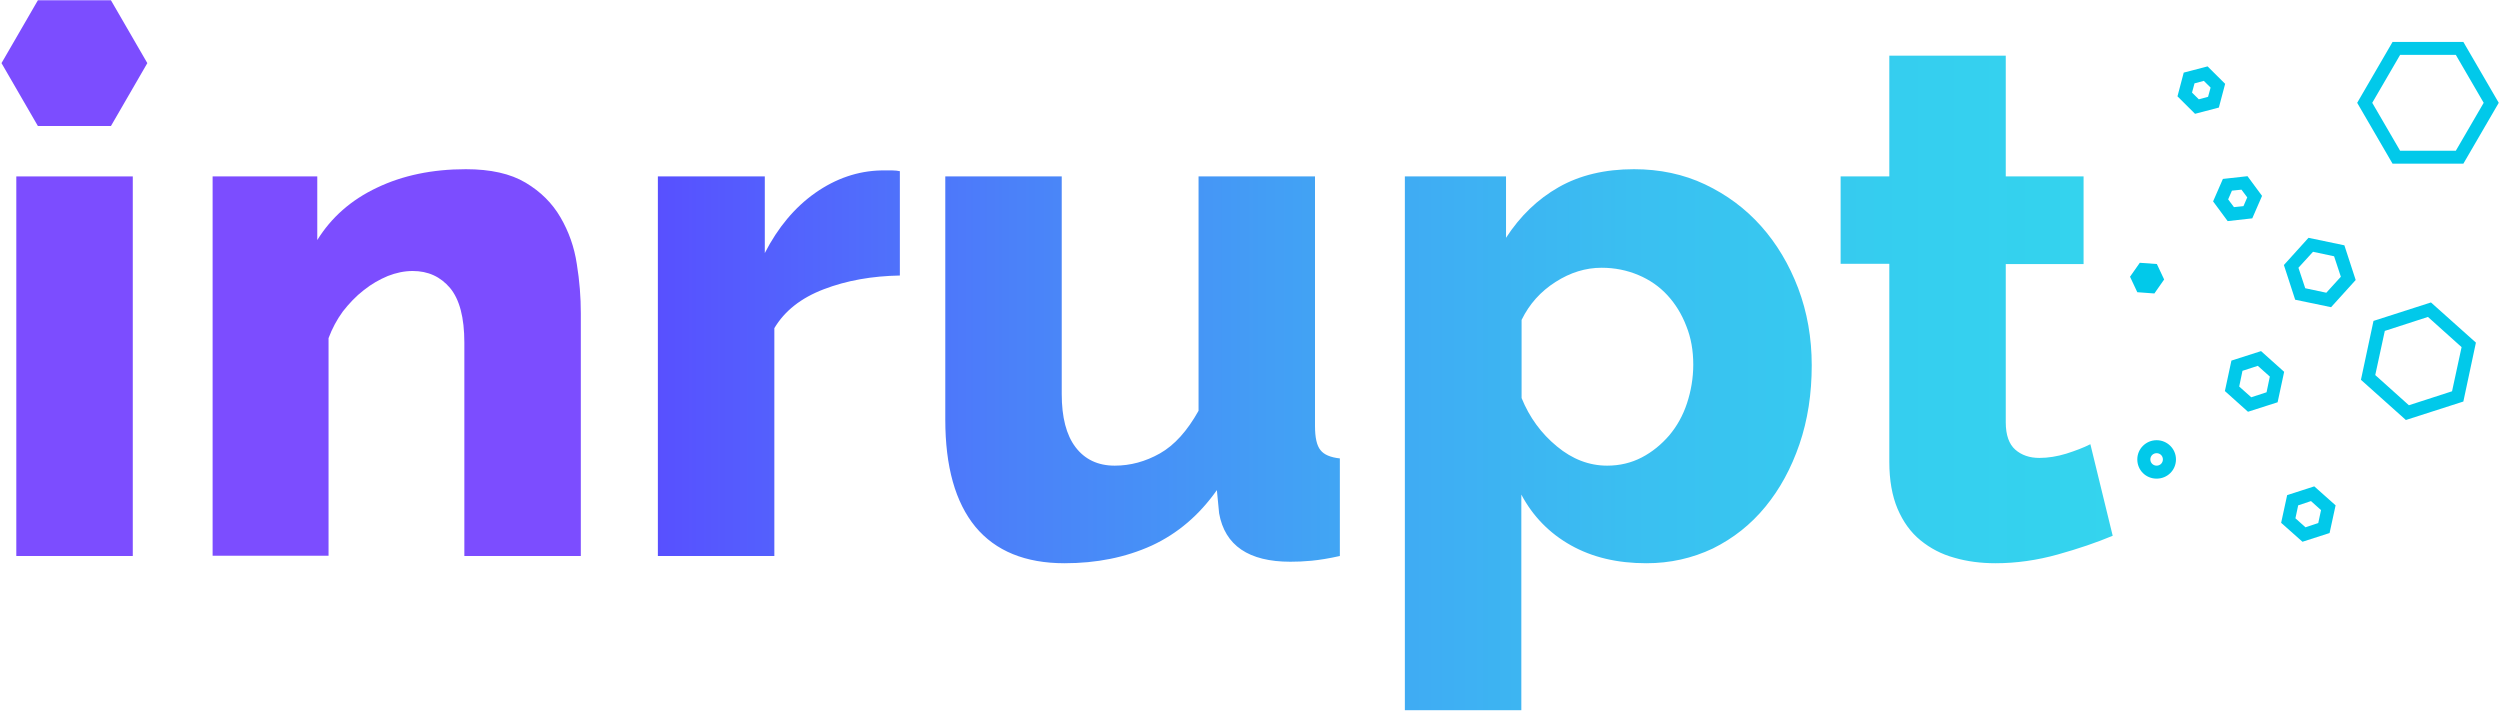
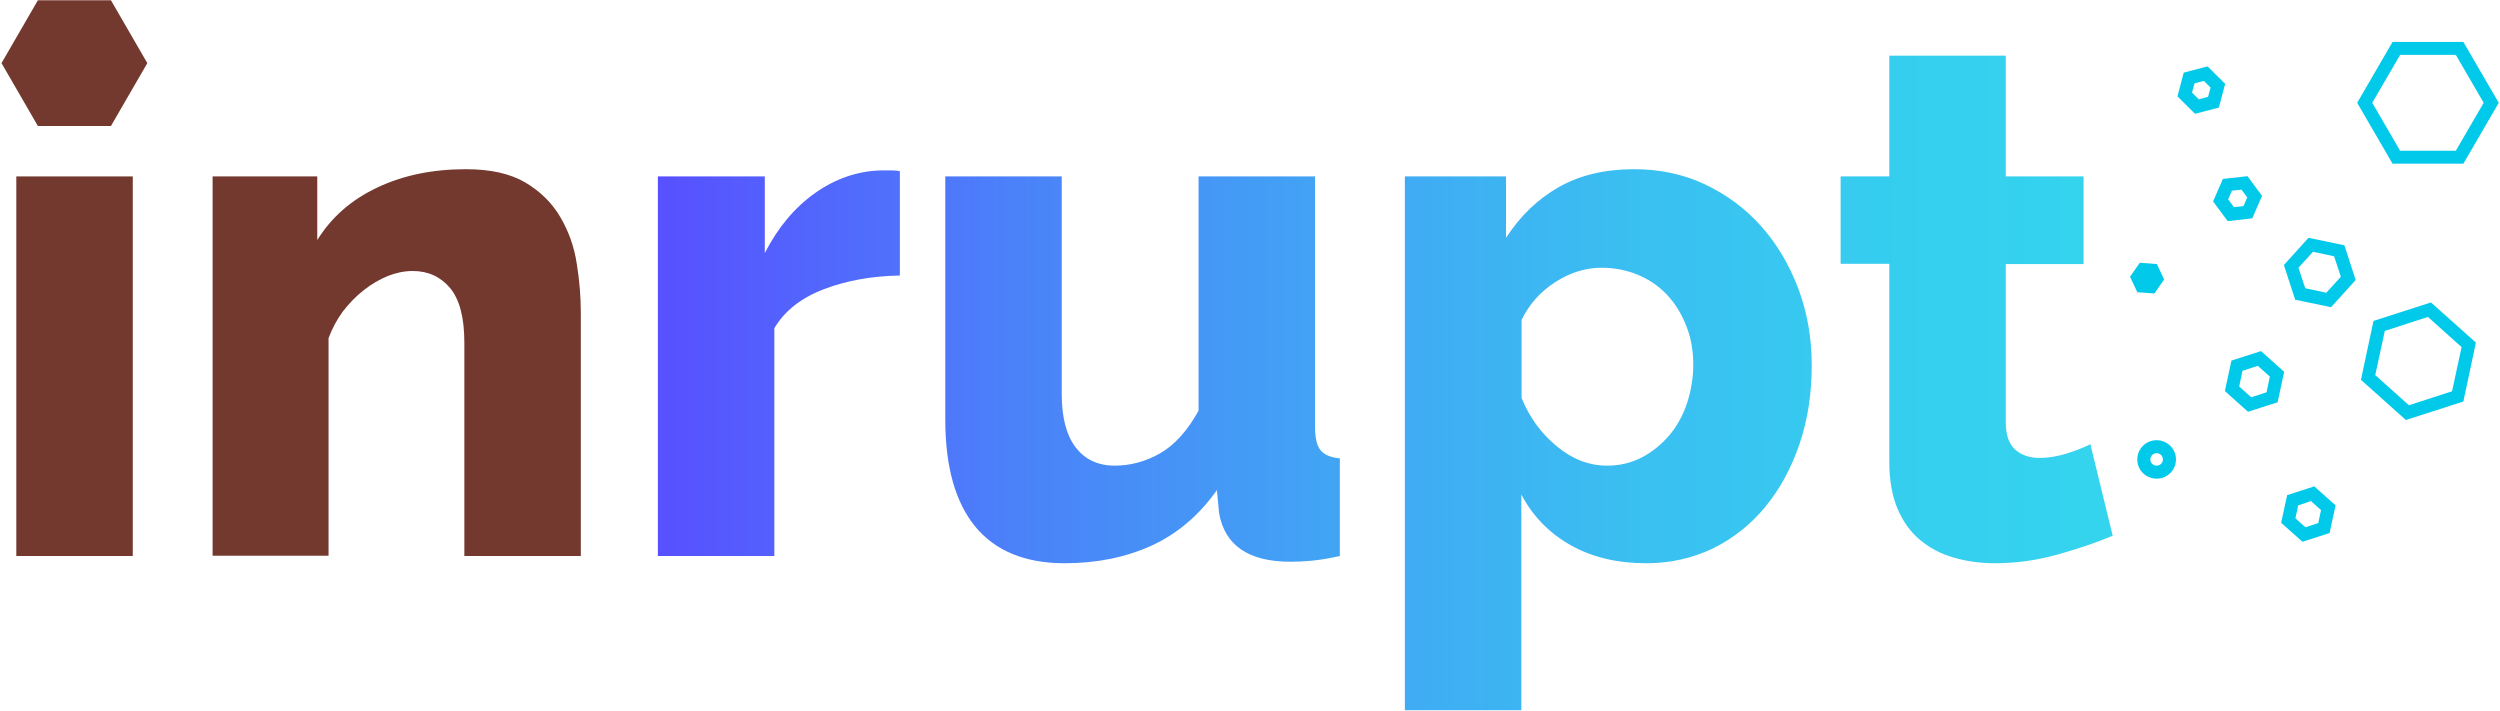
<svg xmlns="http://www.w3.org/2000/svg" width="88px" height="25px" viewBox="0 0 88 25" version="1.1">
  <defs>
    <linearGradient x1="-0.004%" y1="49.995%" x2="99.994%" y2="49.995%" id="linearGradient-1">
      <stop stop-color="#5850FF" offset="0%" />
      <stop stop-color="#5753FF" offset="1.452%" />
      <stop stop-color="#4B81F9" offset="24.43%" />
      <stop stop-color="#41A5F4" offset="46.43%" />
      <stop stop-color="#3ABFF1" offset="66.94%" />
      <stop stop-color="#35CEEF" offset="85.39%" />
      <stop stop-color="#34D4EE" offset="100%" />
    </linearGradient>
  </defs>
  <g id="Symbols" stroke="none" stroke-width="1" fill="none" fill-rule="evenodd">
    <g id="nav/Bar-Global-v2" transform="translate(-24, -13)">
      <g id="logo/inrupt" transform="translate(24, 13)">
        <g id="color_inrupt_logo-01">
-           <polygon id="Shape" fill="#7C4DFF" fill-rule="nonzero" points="1.334 4.436 3.905 4.436 5.186 2.222 3.905 0.009 1.334 0.009 0.053 2.222" />
-           <polygon id="Shape" fill="#7C4DFF" fill-rule="nonzero" points="0.574 19.571 0.574 6.21 4.674 6.21 4.674 19.571" />
-           <path d="M20.445,19.571 L16.345,19.571 L16.345,12.06 C16.345,11.182 16.178,10.541 15.842,10.137 C15.506,9.741 15.073,9.539 14.525,9.539 C14.234,9.539 13.942,9.601 13.651,9.715 C13.359,9.838 13.076,9.996 12.802,10.216 C12.529,10.427 12.29,10.681 12.069,10.962 C11.857,11.252 11.689,11.569 11.565,11.902 L11.565,19.562 L7.484,19.562 L7.484,6.21 L11.168,6.21 L11.168,8.45 C11.663,7.651 12.361,7.036 13.271,6.606 C14.172,6.175 15.214,5.956 16.398,5.956 C17.273,5.956 17.971,6.114 18.501,6.43 C19.031,6.746 19.438,7.15 19.729,7.651 C20.021,8.152 20.215,8.696 20.304,9.294 C20.401,9.891 20.445,10.462 20.445,11.024 L20.445,19.571 Z" id="Shape" fill="#7C4DFF" fill-rule="nonzero" />
+           <polygon id="Shape" fill="#73392F" fill-rule="nonzero" points="1.334 4.436 3.905 4.436 5.186 2.222 3.905 0.009 1.334 0.009 0.053 2.222" />
+           <polygon id="Shape" fill="#73392F" fill-rule="nonzero" points="0.574 19.571 0.574 6.21 4.674 6.21 4.674 19.571" />
+           <path d="M20.445,19.571 L16.345,19.571 L16.345,12.06 C16.345,11.182 16.178,10.541 15.842,10.137 C15.506,9.741 15.073,9.539 14.525,9.539 C14.234,9.539 13.942,9.601 13.651,9.715 C13.359,9.838 13.076,9.996 12.802,10.216 C12.529,10.427 12.29,10.681 12.069,10.962 C11.857,11.252 11.689,11.569 11.565,11.902 L11.565,19.562 L7.484,19.562 L7.484,6.21 L11.168,6.21 L11.168,8.45 C11.663,7.651 12.361,7.036 13.271,6.606 C14.172,6.175 15.214,5.956 16.398,5.956 C17.273,5.956 17.971,6.114 18.501,6.43 C19.031,6.746 19.438,7.15 19.729,7.651 C20.021,8.152 20.215,8.696 20.304,9.294 C20.401,9.891 20.445,10.462 20.445,11.024 L20.445,19.571 Z" id="Shape" fill="#73392F" fill-rule="nonzero" />
          <path d="M31.684,9.698 C30.694,9.715 29.802,9.873 28.998,10.181 C28.194,10.488 27.619,10.945 27.257,11.551 L27.257,19.571 L23.157,19.571 L23.157,6.21 L26.921,6.21 L26.921,8.907 C27.381,8.011 27.973,7.3 28.697,6.79 C29.422,6.281 30.199,6.017 31.012,5.999 C31.198,5.999 31.339,5.999 31.418,5.999 C31.507,5.999 31.586,6.008 31.675,6.026 L31.675,9.698 L31.684,9.698 Z M37.471,19.826 C36.092,19.826 35.041,19.395 34.334,18.543 C33.627,17.682 33.274,16.426 33.274,14.766 L33.274,6.21 L37.373,6.21 L37.373,13.87 C37.373,14.687 37.533,15.311 37.859,15.741 C38.186,16.171 38.646,16.391 39.238,16.391 C39.786,16.391 40.316,16.25 40.828,15.961 C41.341,15.671 41.791,15.17 42.189,14.459 L42.189,6.21 L46.288,6.21 L46.288,14.994 C46.288,15.398 46.35,15.688 46.483,15.846 C46.606,16.005 46.836,16.101 47.163,16.136 L47.163,19.571 C46.774,19.659 46.439,19.711 46.165,19.738 C45.891,19.764 45.643,19.773 45.422,19.773 C43.956,19.773 43.116,19.202 42.913,18.069 L42.834,17.252 C42.215,18.13 41.455,18.78 40.545,19.202 C39.618,19.624 38.593,19.826 37.471,19.826 Z M57.951,19.826 C56.926,19.826 56.043,19.615 55.292,19.193 C54.541,18.771 53.957,18.174 53.551,17.41 L53.551,24.999 L49.451,24.999 L49.451,6.21 L53.012,6.21 L53.012,8.371 C53.507,7.607 54.125,7.01 54.867,6.588 C55.61,6.166 56.493,5.956 57.518,5.956 C58.419,5.956 59.259,6.131 60.018,6.491 C60.778,6.852 61.432,7.335 61.989,7.958 C62.545,8.582 62.978,9.311 63.296,10.146 C63.614,10.989 63.773,11.894 63.773,12.86 C63.773,13.861 63.632,14.784 63.341,15.636 C63.049,16.488 62.651,17.217 62.139,17.84 C61.627,18.464 61.017,18.947 60.292,19.307 C59.568,19.65 58.79,19.826 57.951,19.826 Z M56.573,16.391 C57.014,16.391 57.421,16.294 57.792,16.101 C58.163,15.908 58.481,15.644 58.755,15.328 C59.029,15.003 59.241,14.625 59.382,14.195 C59.524,13.765 59.603,13.308 59.603,12.833 C59.603,12.342 59.524,11.885 59.356,11.472 C59.197,11.059 58.976,10.699 58.693,10.392 C58.41,10.084 58.066,9.847 57.668,9.68 C57.271,9.513 56.838,9.425 56.378,9.425 C55.813,9.425 55.274,9.592 54.753,9.926 C54.231,10.26 53.834,10.699 53.56,11.261 L53.56,14.011 C53.834,14.687 54.249,15.258 54.806,15.715 C55.345,16.163 55.937,16.391 56.573,16.391 Z M74.367,18.859 C73.802,19.096 73.157,19.316 72.432,19.518 C71.708,19.72 70.974,19.826 70.241,19.826 C69.729,19.826 69.243,19.764 68.792,19.632 C68.341,19.509 67.944,19.299 67.599,19.017 C67.255,18.736 66.99,18.367 66.795,17.911 C66.601,17.454 66.504,16.9 66.504,16.259 L66.504,9.285 L64.79,9.285 L64.79,6.21 L66.504,6.21 L66.504,1.959 L70.603,1.959 L70.603,6.21 L73.342,6.21 L73.342,9.294 L70.603,9.294 L70.603,14.871 C70.603,15.311 70.718,15.636 70.939,15.829 C71.16,16.022 71.443,16.119 71.787,16.119 C72.096,16.119 72.414,16.066 72.733,15.969 C73.059,15.864 73.342,15.759 73.581,15.636 L74.367,18.859 Z" id="Shape" fill="url(#linearGradient-1)" fill-rule="nonzero" />
          <path d="M75.913,15.495 C75.542,15.495 75.233,15.794 75.233,16.171 C75.233,16.549 75.533,16.848 75.913,16.848 C76.293,16.848 76.594,16.549 76.594,16.171 C76.594,15.794 76.284,15.495 75.913,15.495 Z M75.913,16.391 C75.79,16.391 75.692,16.294 75.692,16.171 C75.692,16.048 75.79,15.952 75.913,15.952 C76.037,15.952 76.134,16.048 76.134,16.171 C76.134,16.294 76.037,16.391 75.913,16.391 Z M75.233,10.286 L74.977,9.741 L75.321,9.25 L75.922,9.294 L76.178,9.838 L75.834,10.33 L75.233,10.286 Z M79.589,12.359 L78.546,12.693 L78.316,13.765 L79.129,14.494 L80.172,14.16 L80.402,13.088 L79.589,12.359 Z M79.783,13.808 L79.244,13.984 L78.82,13.606 L78.935,13.053 L79.474,12.877 L79.898,13.255 L79.783,13.808 Z M81.462,17.12 L80.508,17.428 L80.296,18.403 L81.047,19.07 L82.001,18.763 L82.213,17.788 L81.462,17.12 Z M81.603,18.411 L81.153,18.561 L80.799,18.244 L80.896,17.788 L81.347,17.638 L81.7,17.955 L81.603,18.411 Z M85.57,10.646 L83.547,11.296 L83.105,13.369 L84.687,14.784 L86.71,14.134 L87.152,12.06 L85.57,10.646 Z M86.312,13.773 L84.793,14.265 L83.609,13.202 L83.945,11.648 L85.464,11.156 L86.648,12.219 L86.312,13.773 Z M82.522,8.635 L81.259,8.371 L80.393,9.329 L80.79,10.55 L82.054,10.813 L82.92,9.856 L82.522,8.635 Z M81.886,10.304 L81.144,10.146 L80.905,9.425 L81.418,8.863 L82.16,9.021 L82.398,9.741 L81.886,10.304 Z M79.112,6.202 L78.246,6.298 L77.901,7.089 L78.414,7.783 L79.28,7.686 L79.624,6.895 L79.112,6.202 Z M78.97,7.256 L78.635,7.291 L78.431,7.018 L78.564,6.711 L78.9,6.676 L79.103,6.948 L78.97,7.256 Z M77.707,2.337 L76.867,2.556 L76.647,3.391 L77.265,4.006 L78.104,3.786 L78.325,2.951 L77.707,2.337 Z M77.724,3.408 L77.398,3.496 L77.159,3.259 L77.247,2.934 L77.574,2.846 L77.813,3.083 L77.724,3.408 Z M86.71,1.476 L84.218,1.476 L82.973,3.619 L84.218,5.762 L86.71,5.762 L87.956,3.619 L86.71,1.476 Z M86.445,5.306 L84.484,5.306 L83.503,3.619 L84.484,1.932 L86.445,1.932 L87.426,3.619 L86.445,5.306 Z" id="Shape" fill="#01C9EA" fill-rule="nonzero" />
        </g>
      </g>
    </g>
  </g>
</svg>
